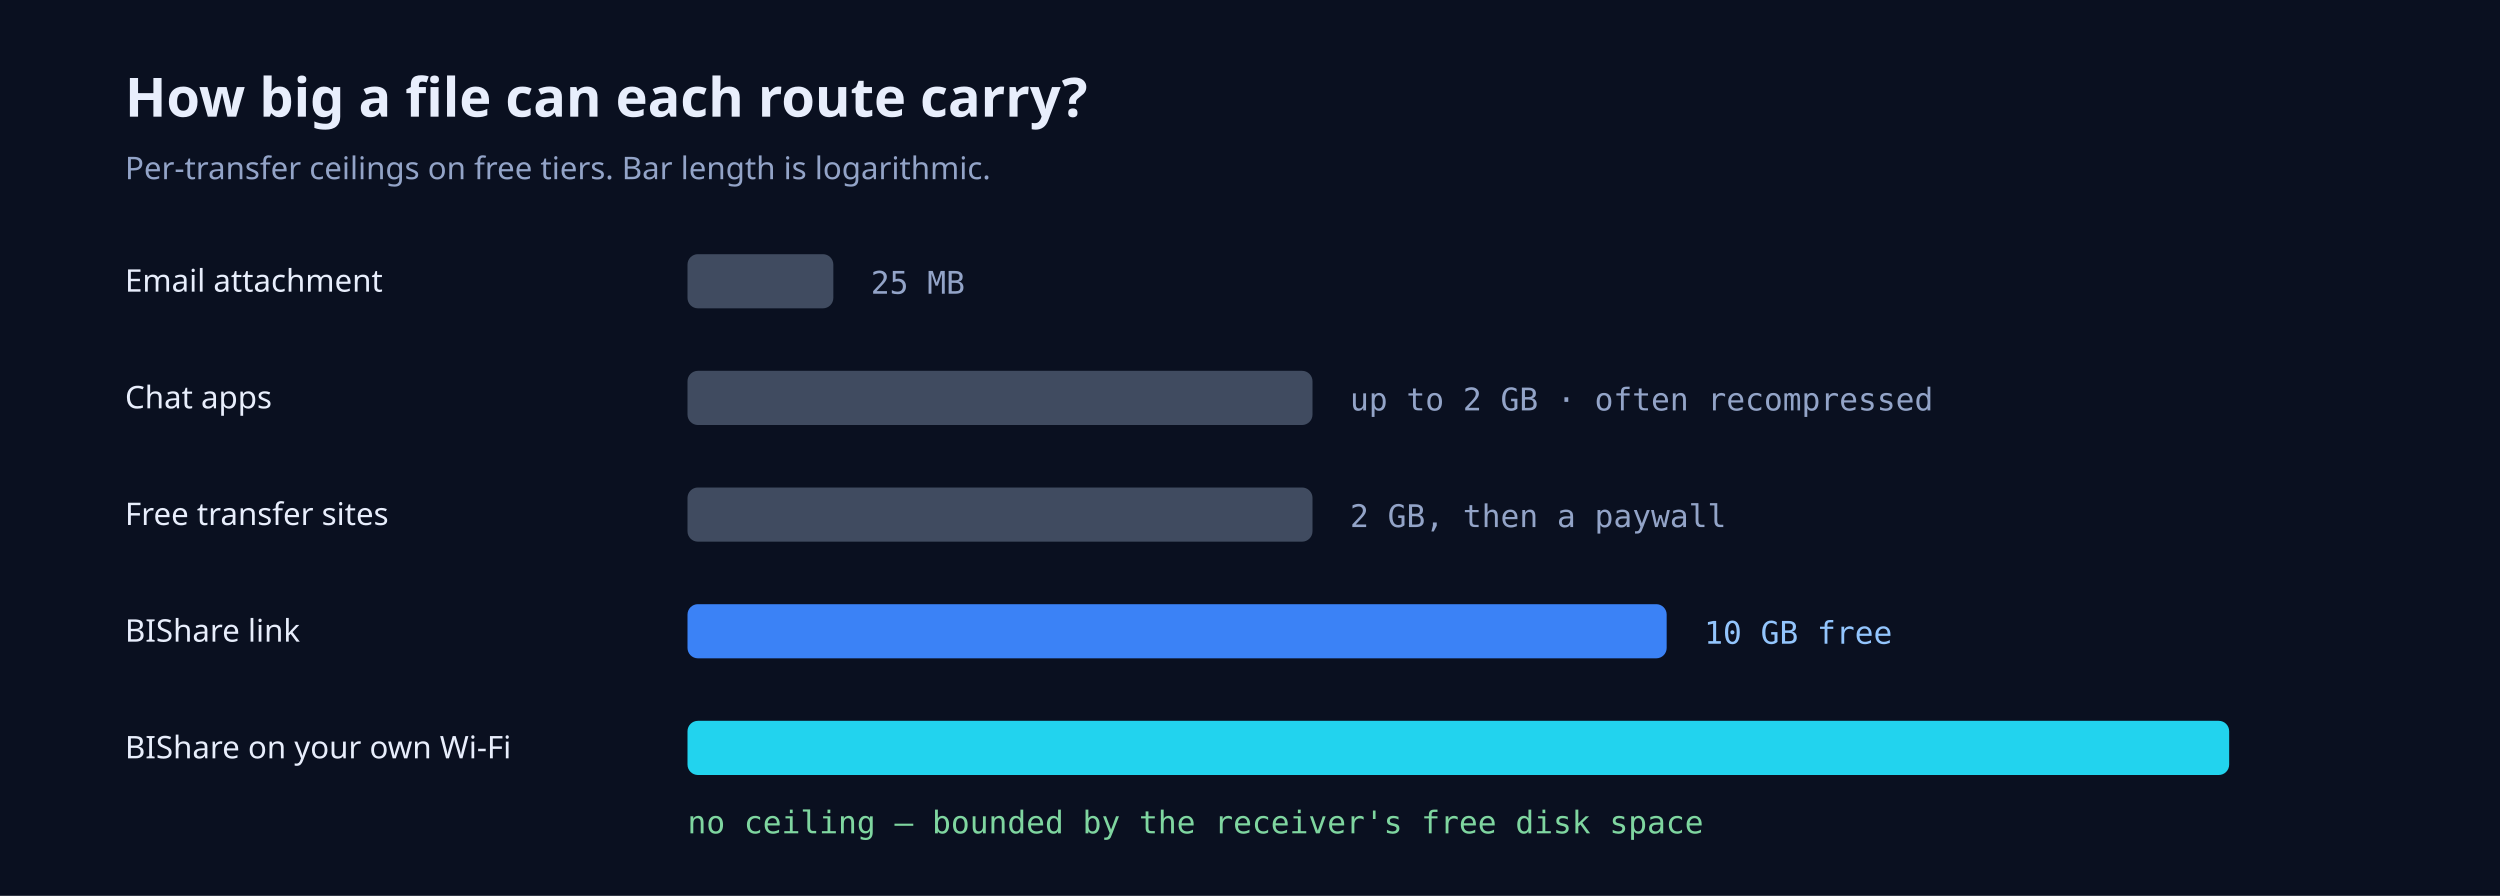
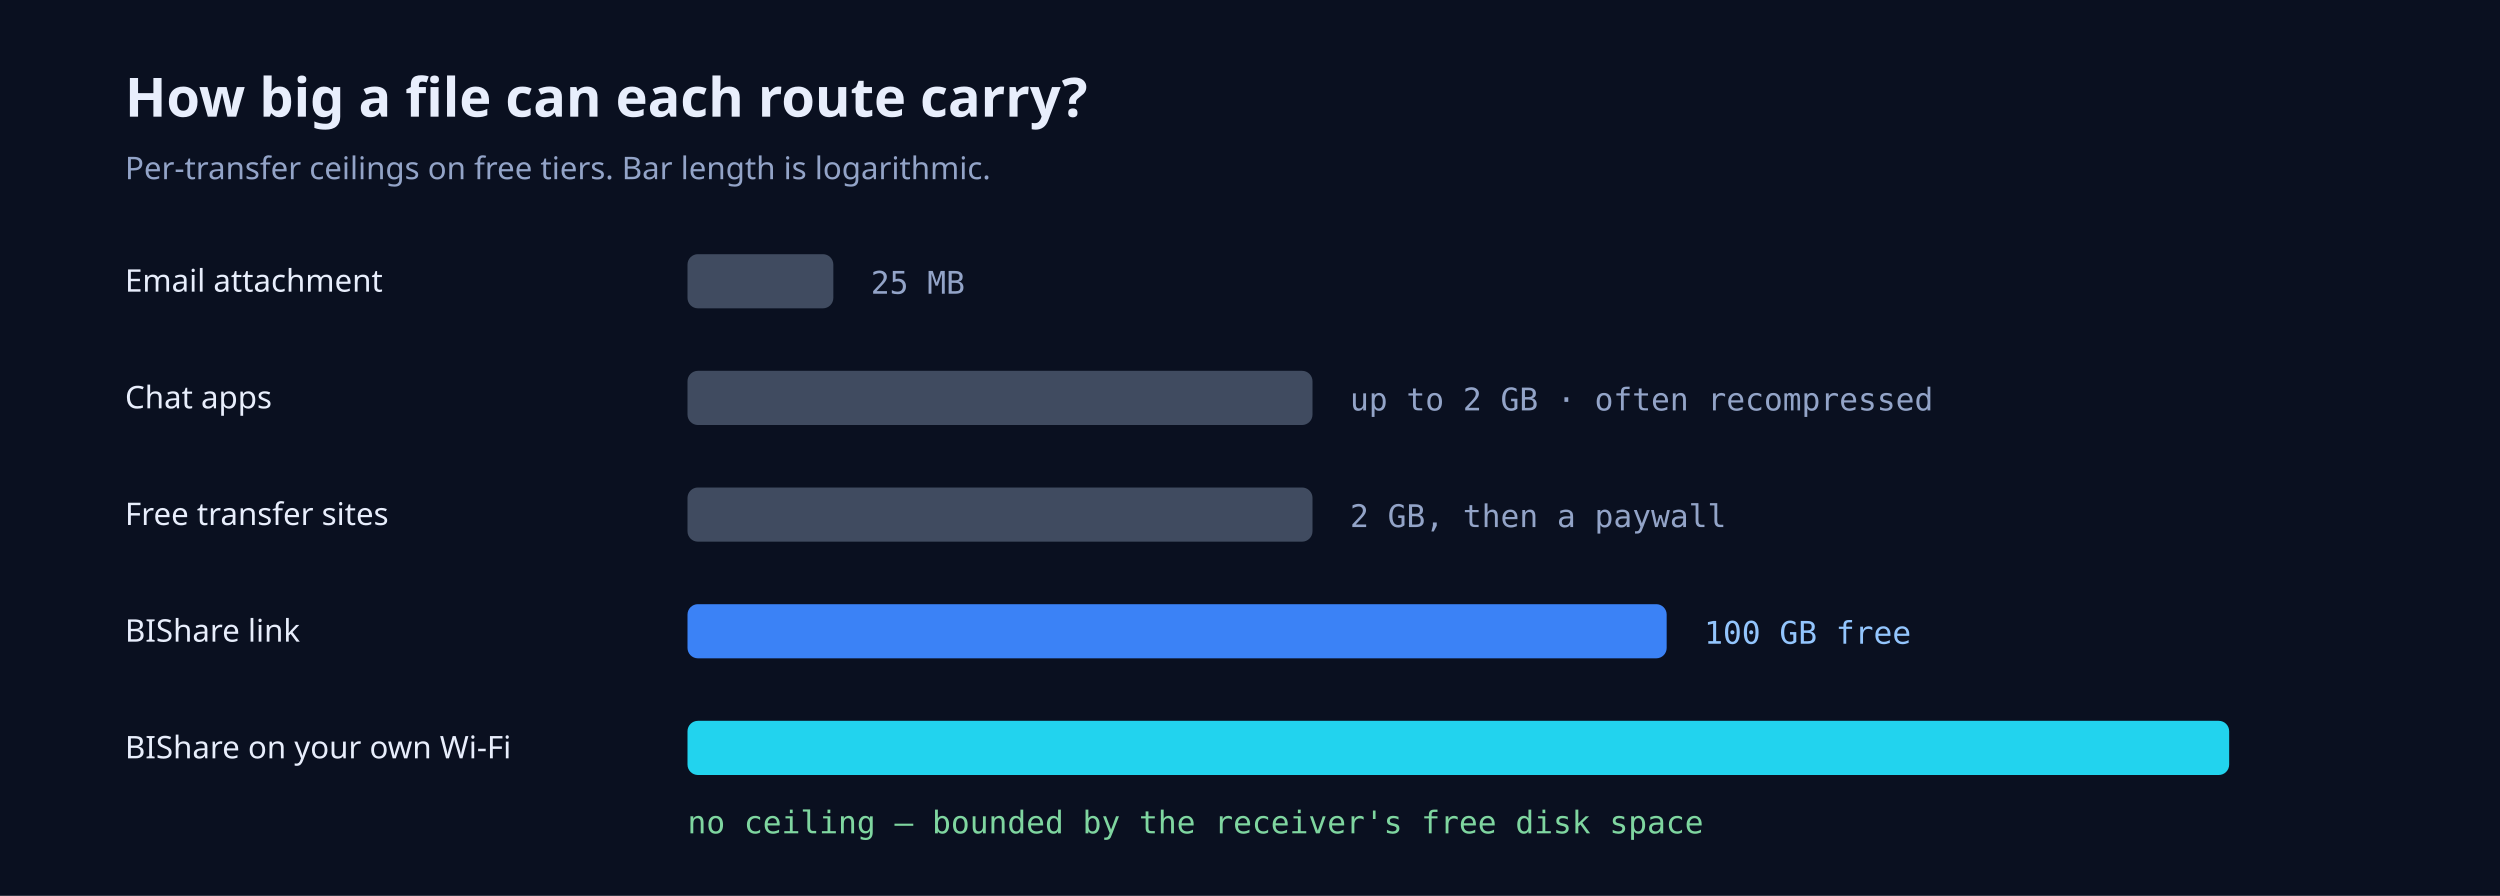
- <svg xmlns="http://www.w3.org/2000/svg" viewBox="0 0 1200 430" role="img" aria-label="Bar chart comparing per-transfer size ceilings: email 25 MB, chat apps 2 GB, free transfer sites 2 GB, BIShare link 10 GB, and local transfer bounded only by disk">
+ <svg xmlns="http://www.w3.org/2000/svg" viewBox="0 0 1200 430" role="img" aria-label="Bar chart comparing per-transfer size ceilings: email 25 MB, chat apps 2 GB, free transfer sites 2 GB, BIShare link 100 GB, and local transfer bounded only by disk">
  <rect width="1200" height="430" fill="#0a1020" />
  <g font-family="Segoe UI, -apple-system, system-ui, sans-serif">
    <text x="60" y="56" fill="#e8eefc" font-size="26" font-weight="650">How big a file can each route carry?</text>
    <text x="60" y="86" fill="#93a4c8" font-size="15">Per-transfer ceilings on free tiers. Bar length is logarithmic.</text>
    <g font-size="15">
      <text x="60" y="140" fill="#e8eefc">Email attachment</text>
      <rect x="330" y="122" width="70" height="26" rx="5" fill="#64748b" fill-opacity="0.6" />
      <text x="418" y="141" fill="#93a4c8" font-family="ui-monospace, Menlo, monospace">25 MB</text>
      <text x="60" y="196" fill="#e8eefc">Chat apps</text>
      <rect x="330" y="178" width="300" height="26" rx="5" fill="#64748b" fill-opacity="0.6" />
      <text x="648" y="197" fill="#93a4c8" font-family="ui-monospace, Menlo, monospace">up to 2 GB · often recompressed</text>
      <text x="60" y="252" fill="#e8eefc">Free transfer sites</text>
      <rect x="330" y="234" width="300" height="26" rx="5" fill="#64748b" fill-opacity="0.6" />
      <text x="648" y="253" fill="#93a4c8" font-family="ui-monospace, Menlo, monospace">2 GB, then a paywall</text>
      <text x="60" y="308" fill="#e8eefc">BIShare link</text>
      <rect x="330" y="290" width="470" height="26" rx="5" fill="#3b82f6" />
-       <text x="818" y="309" fill="#93c5fd" font-family="ui-monospace, Menlo, monospace">10 GB free</text>
+       <text x="818" y="309" fill="#93c5fd" font-family="ui-monospace, Menlo, monospace">100 GB free</text>
      <text x="60" y="364" fill="#e8eefc">BIShare on your own Wi-Fi</text>
      <rect x="330" y="346" width="740" height="26" rx="5" fill="#22d3ee" />
      <text x="330" y="400" fill="#7fd6a0" font-family="ui-monospace, Menlo, monospace">no ceiling — bounded by the receiver's free disk space</text>
    </g>
  </g>
</svg>
